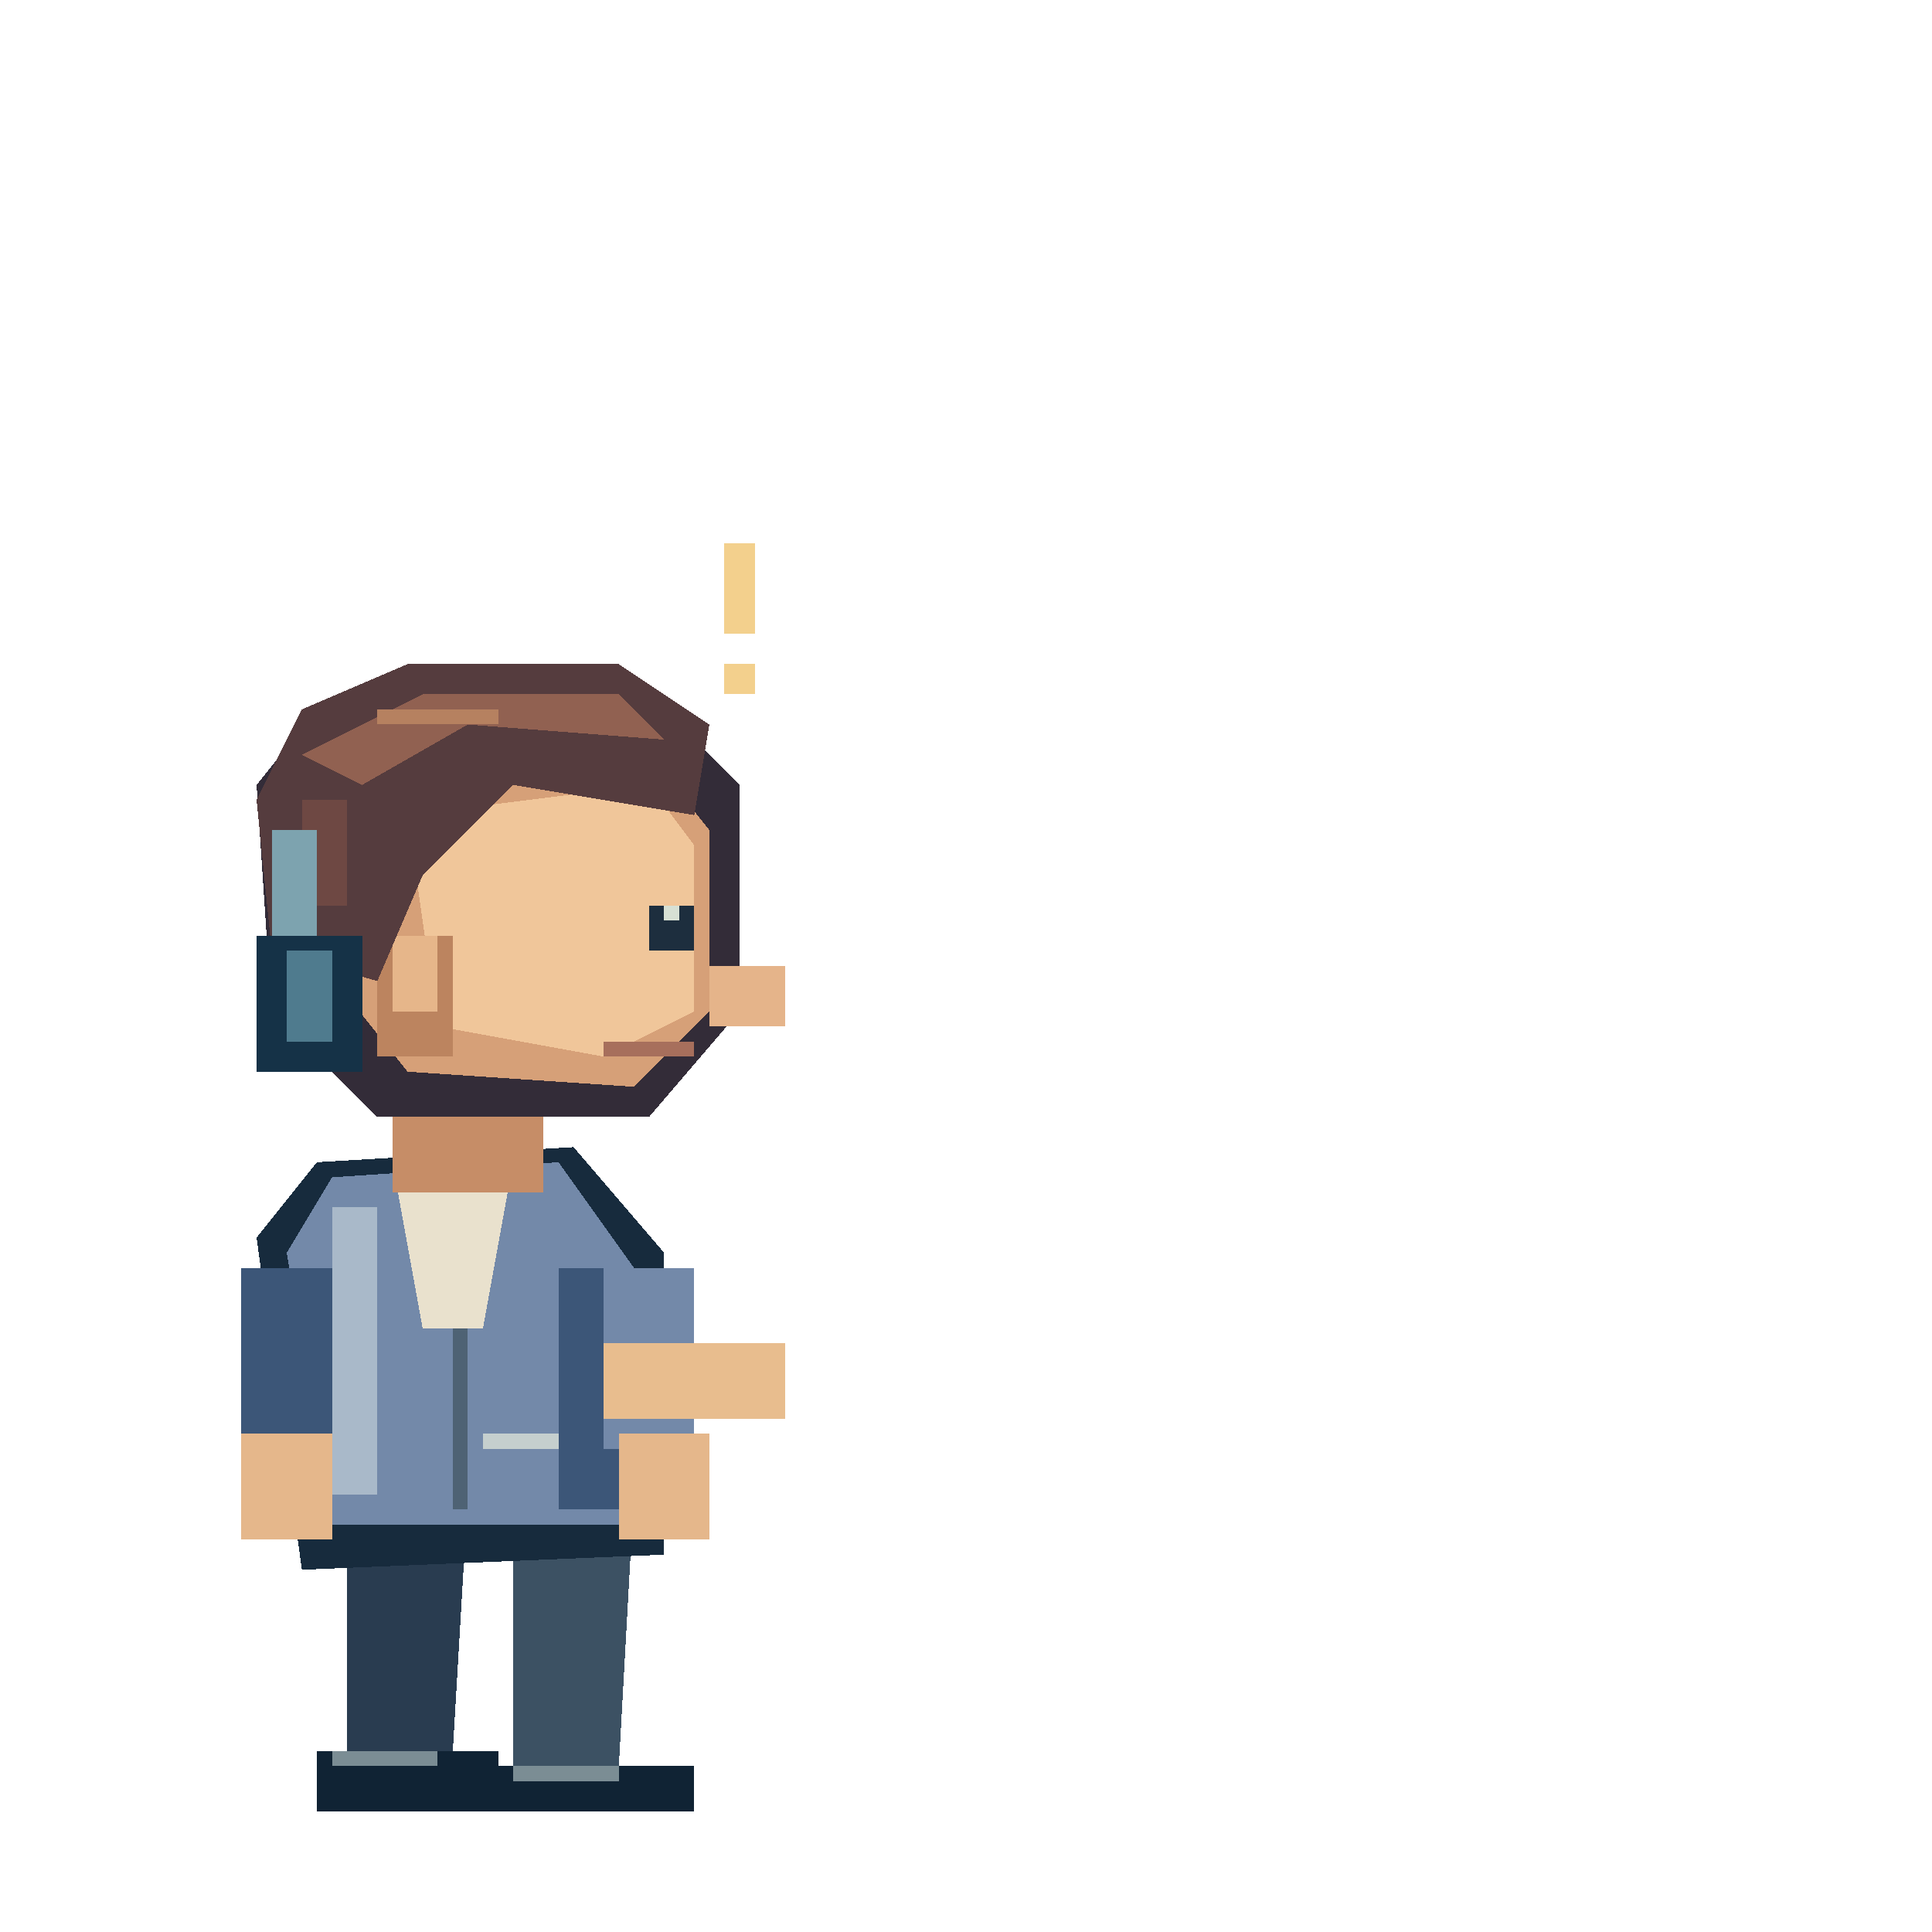
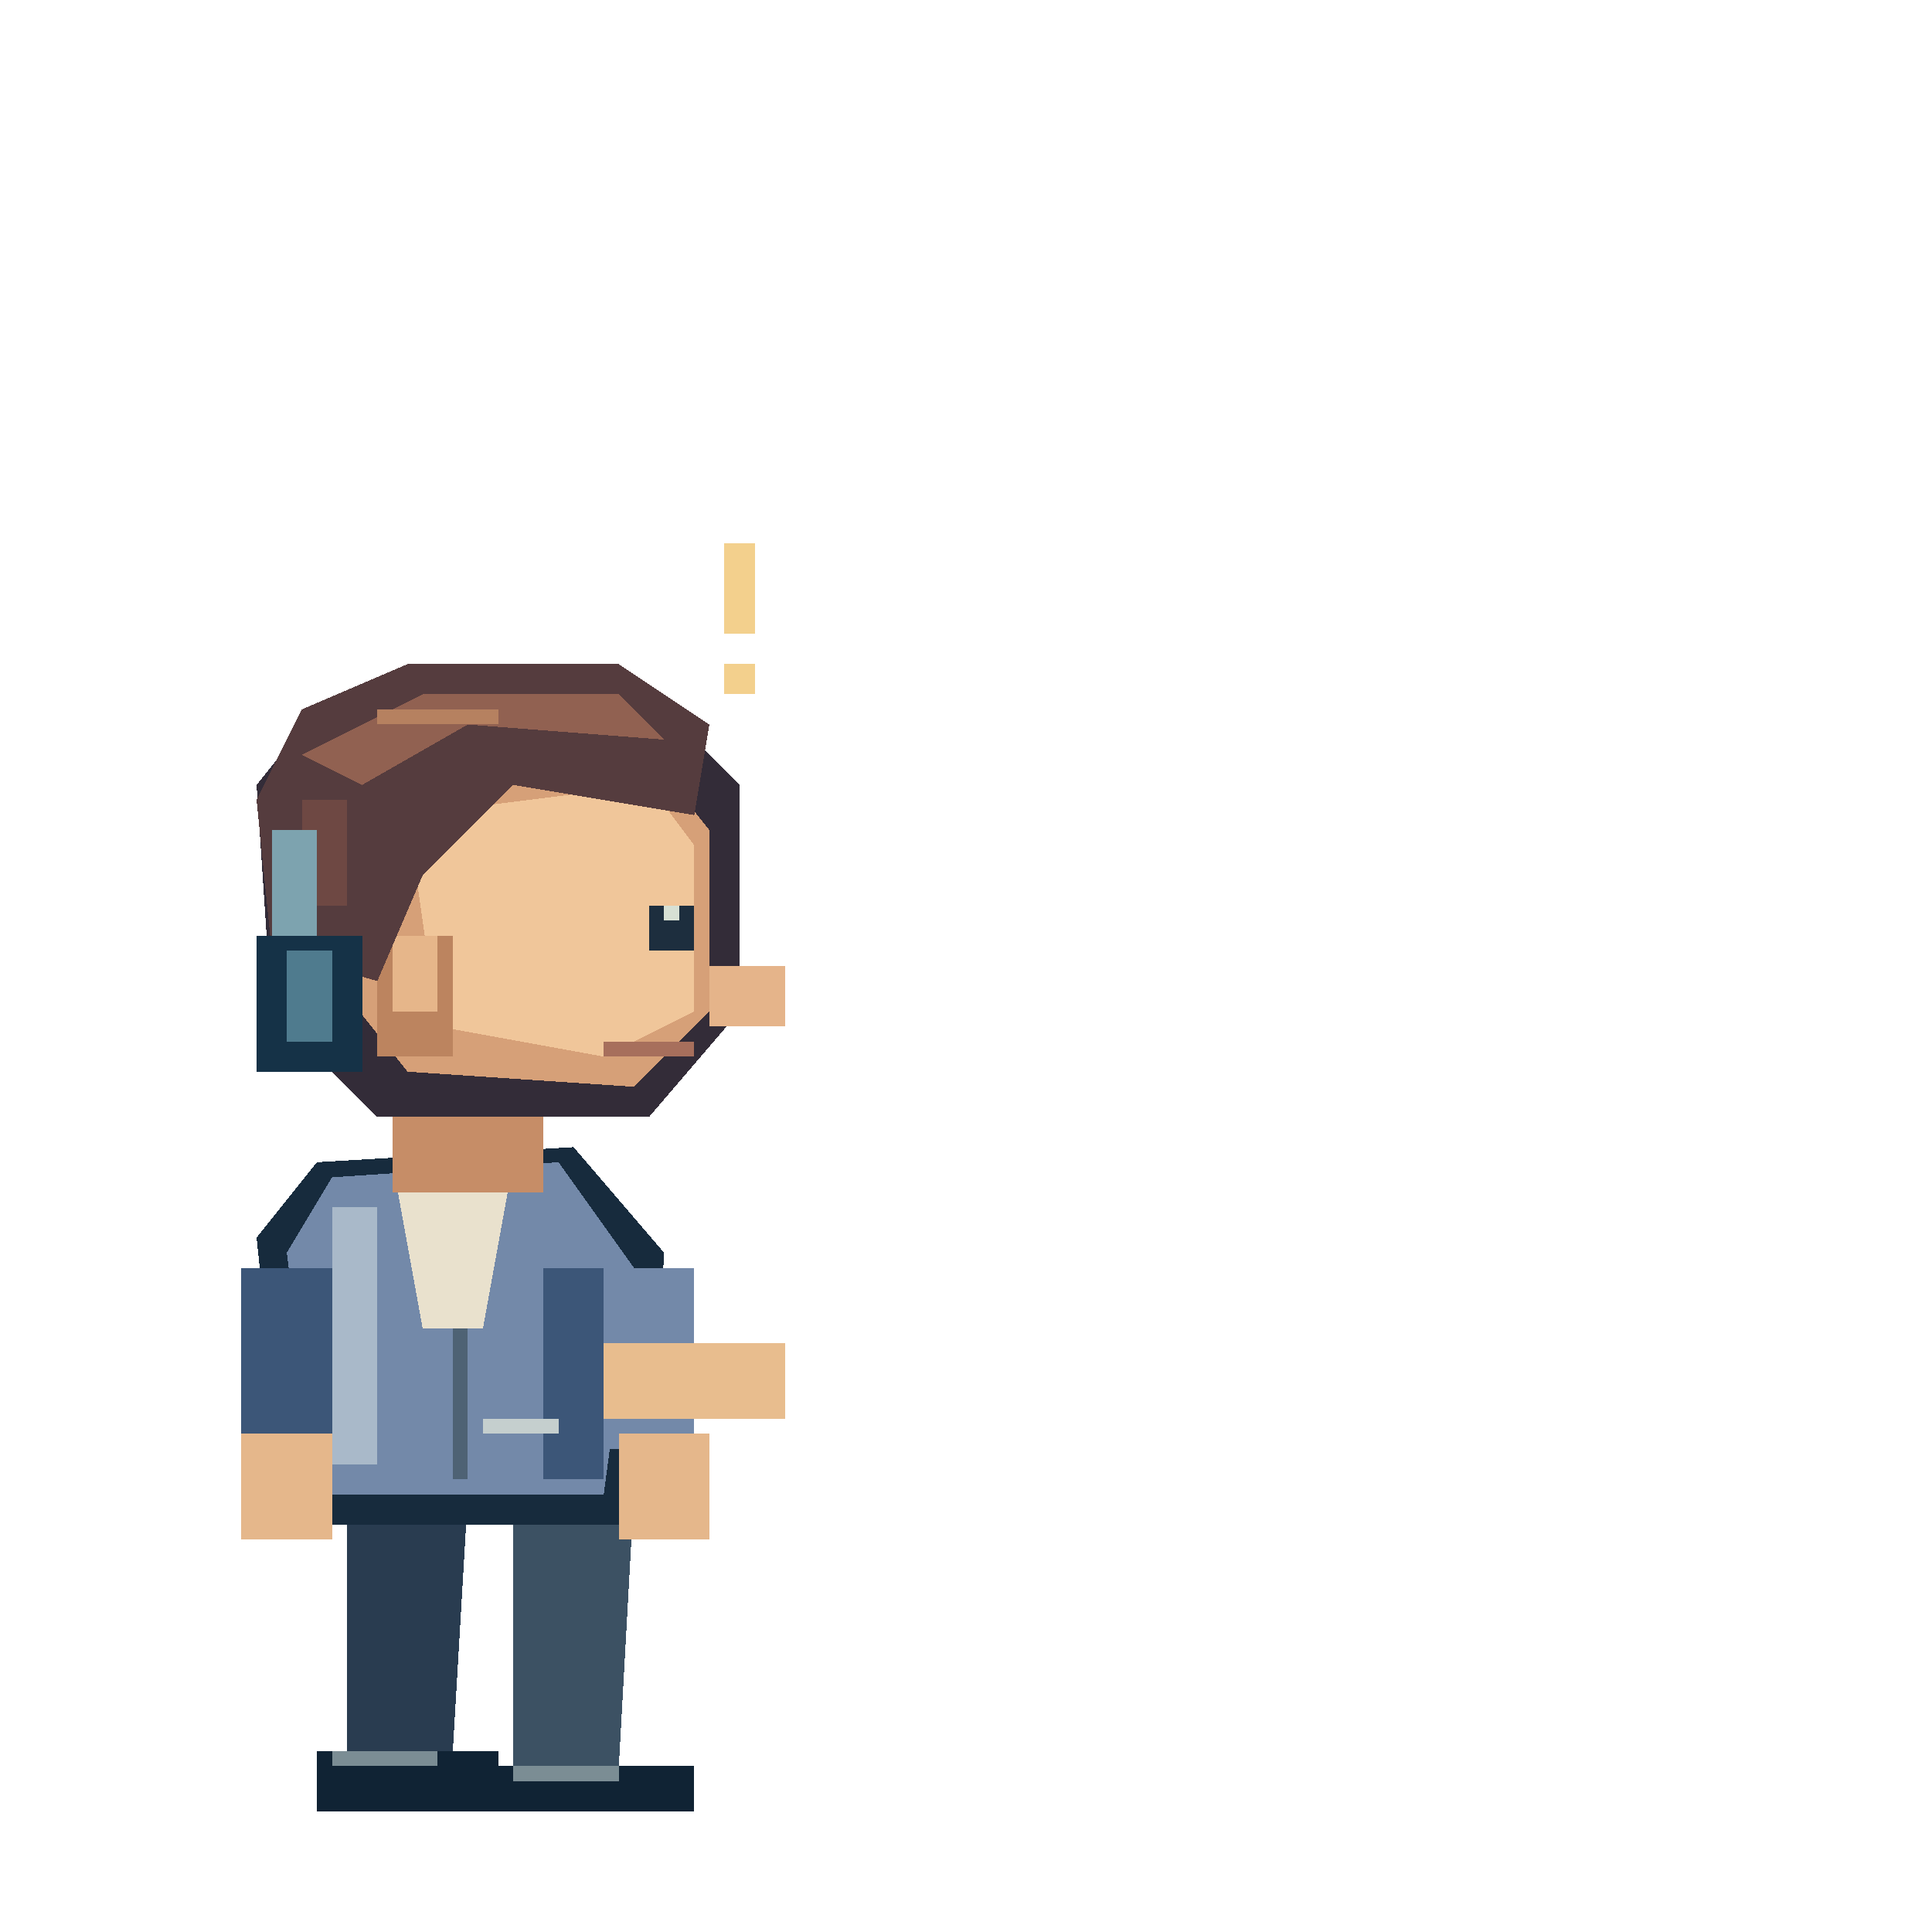
<svg xmlns="http://www.w3.org/2000/svg" width="128" height="128" viewBox="0 0 128 128" shape-rendering="crispEdges">
  <polygon points="23,99 31,99 30,116 23,116" fill="#293c50" />
  <polygon points="34,99 42,99 41,117 34,117" fill="#3c5163" />
  <rect x="21" y="116" width="12" height="4" fill="#102334" />
  <rect x="33" y="117" width="13" height="3" fill="#102334" />
  <rect x="22" y="116" width="7" height="1" fill="#7b8d94" />
  <rect x="34" y="117" width="7" height="1" fill="#7b8d94" />
-   <polygon points="21,77 38,76 44,83 44,103 20,104 17,82" fill="#172b3d" />
-   <polygon points="22,78 37,77 42,84 41,101 22,101 19,83" fill="#7389a9" />
-   <rect x="22" y="80" width="3" height="19" fill="#a9b9c9" />
-   <rect x="37" y="84" width="4" height="16" fill="#3c5678" />
+   <polygon points="21,77 38,76 44,83 43,101 19,101 17,82" fill="#172b3d" />
+   <polygon points="22,78 37,77 42,84 40,99 21,99 19,83" fill="#7389a9" />
+   <rect x="22" y="80" width="3" height="17" fill="#a9b9c9" />
+   <rect x="36" y="84" width="4" height="14" fill="#3c5678" />
  <polygon points="26,77 34,77 32,88 28,88" fill="#e9e1cd" />
-   <rect x="30" y="88" width="1" height="12" fill="#4e6274" />
-   <rect x="32" y="95" width="5" height="1" fill="#c5cfce" />
+   <rect x="30" y="88" width="1" height="10" fill="#4e6274" />
+   <rect x="32" y="94" width="5" height="1" fill="#c5cfce" />
  <rect x="26" y="71" width="10" height="8" fill="#c68d67" />
  <polygon points="17,52 21,47 43,46 49,52 49,67 43,74 25,74 18,67" fill="#332c38" />
  <polygon points="23,52 43,50 47,55 47,67 42,72 27,71 23,66" fill="#d6a078" />
  <polygon points="27,54 43,52 46,56 46,67 40,70 29,68" fill="#f0c69a" />
  <rect x="43" y="60" width="3" height="3" fill="#1d2e3e" />
  <rect x="44" y="60" width="1" height="1" fill="#d7e0d4" />
  <rect x="47" y="64" width="5" height="4" fill="#e5b48a" />
  <rect x="40" y="69" width="6" height="1" fill="#a76f5c" />
  <rect x="25" y="62" width="5" height="8" fill="#bc845f" />
  <rect x="26" y="62" width="3" height="5" fill="#e6b68a" />
  <polygon points="17,53 20,47 27,44 41,44 47,48 46,54 34,52 28,58 25,65 18,63" fill="#553c3e" />
  <polygon points="20,50 28,46 41,46 44,49 31,48 24,52" fill="#916151" />
  <rect x="20" y="53" width="3" height="7" fill="#6e4843" />
  <rect x="25" y="47" width="8" height="1" fill="#b68160" />
  <rect x="18" y="55" width="3" height="12" fill="#7da3af" />
  <rect x="17" y="62" width="7" height="9" fill="#153247" />
  <rect x="19" y="63" width="3" height="6" fill="#4f7b8e" />
  <rect x="16" y="84" width="6" height="12" fill="#3c5678" />
  <rect x="16" y="95" width="6" height="7" fill="#e5b78b" />
  <rect x="40" y="84" width="6" height="12" fill="#7389a9" />
  <rect x="41" y="95" width="6" height="7" fill="#e5b78b" />
  <rect x="40" y="89" width="12" height="5" fill="#e8bd8e" />
  <rect x="48" y="36" width="2" height="6" fill="#f3d08d" />
  <rect x="48" y="44" width="2" height="2" fill="#f3d08d" />
</svg>
